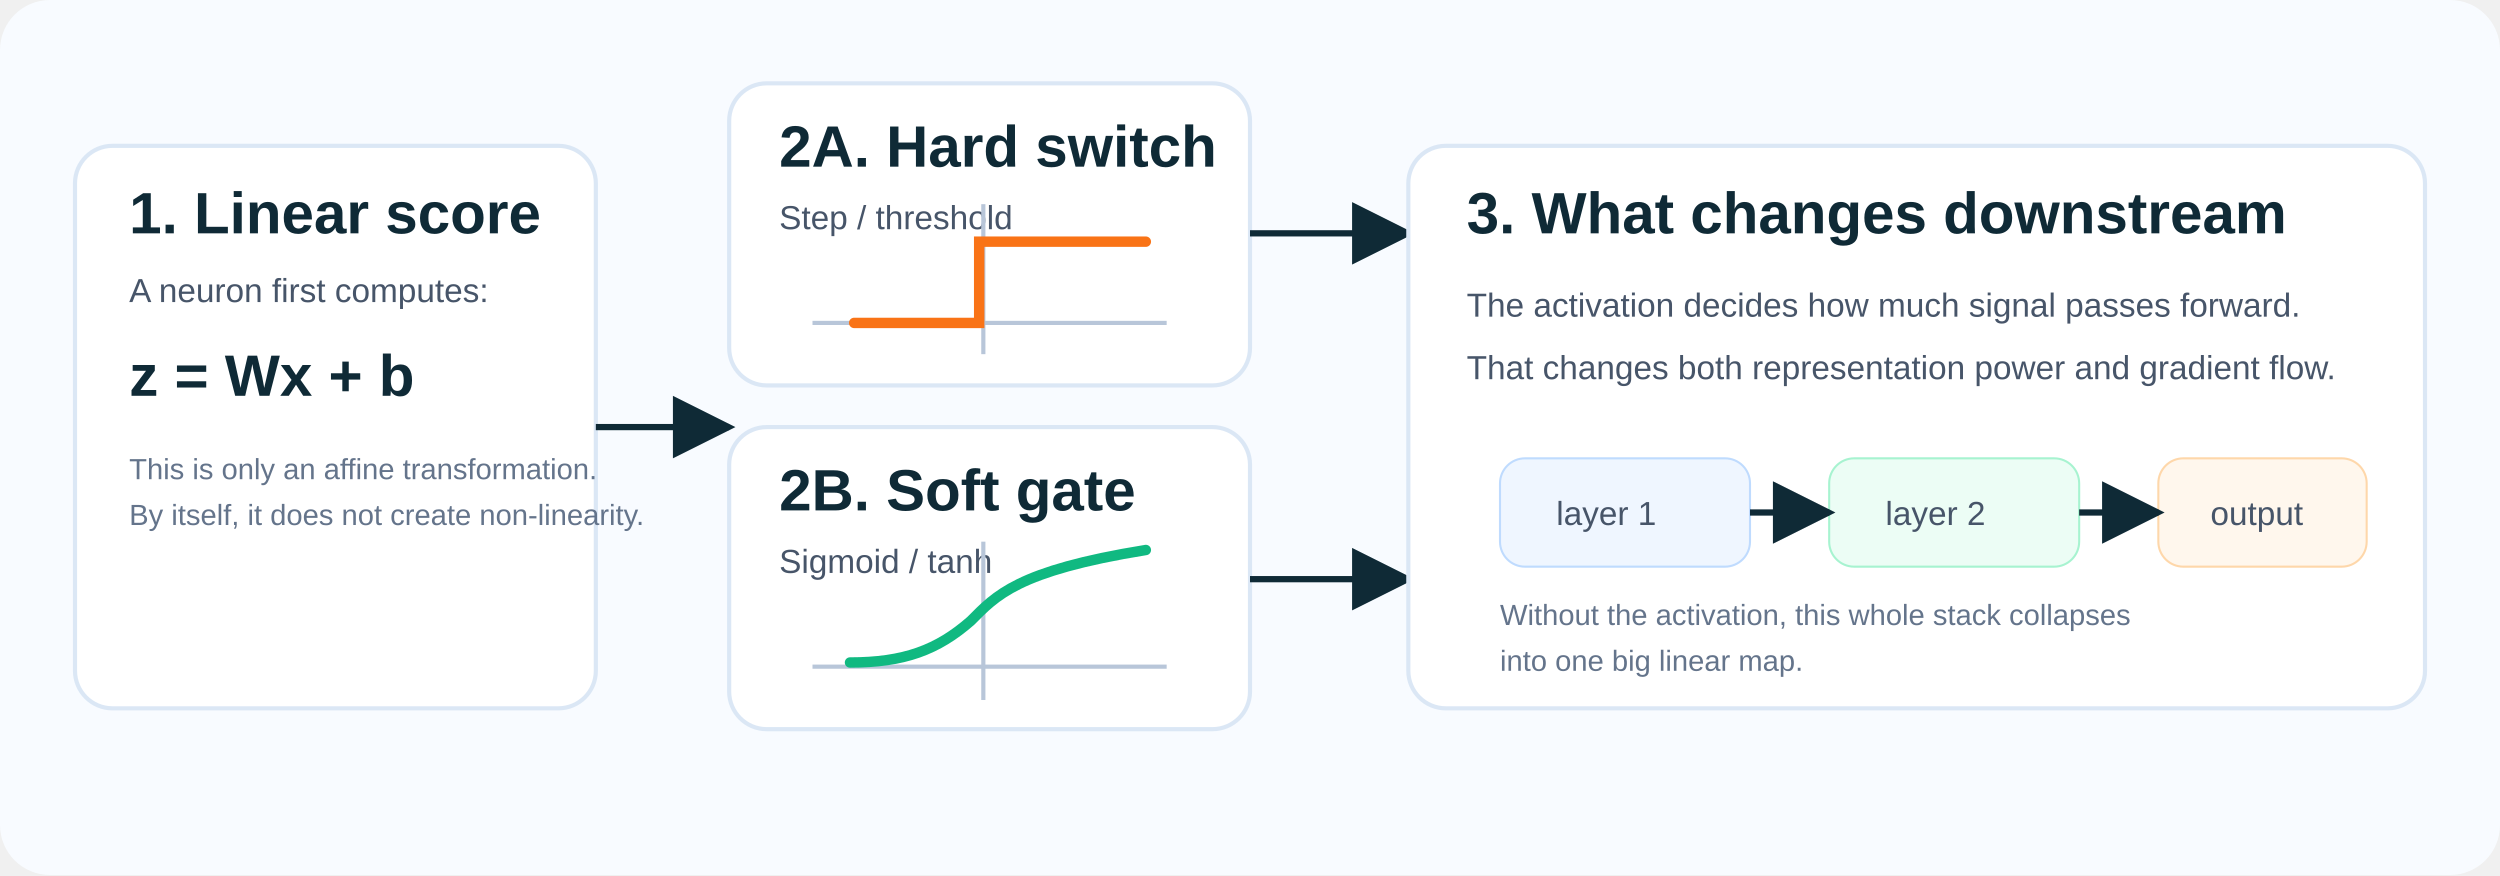
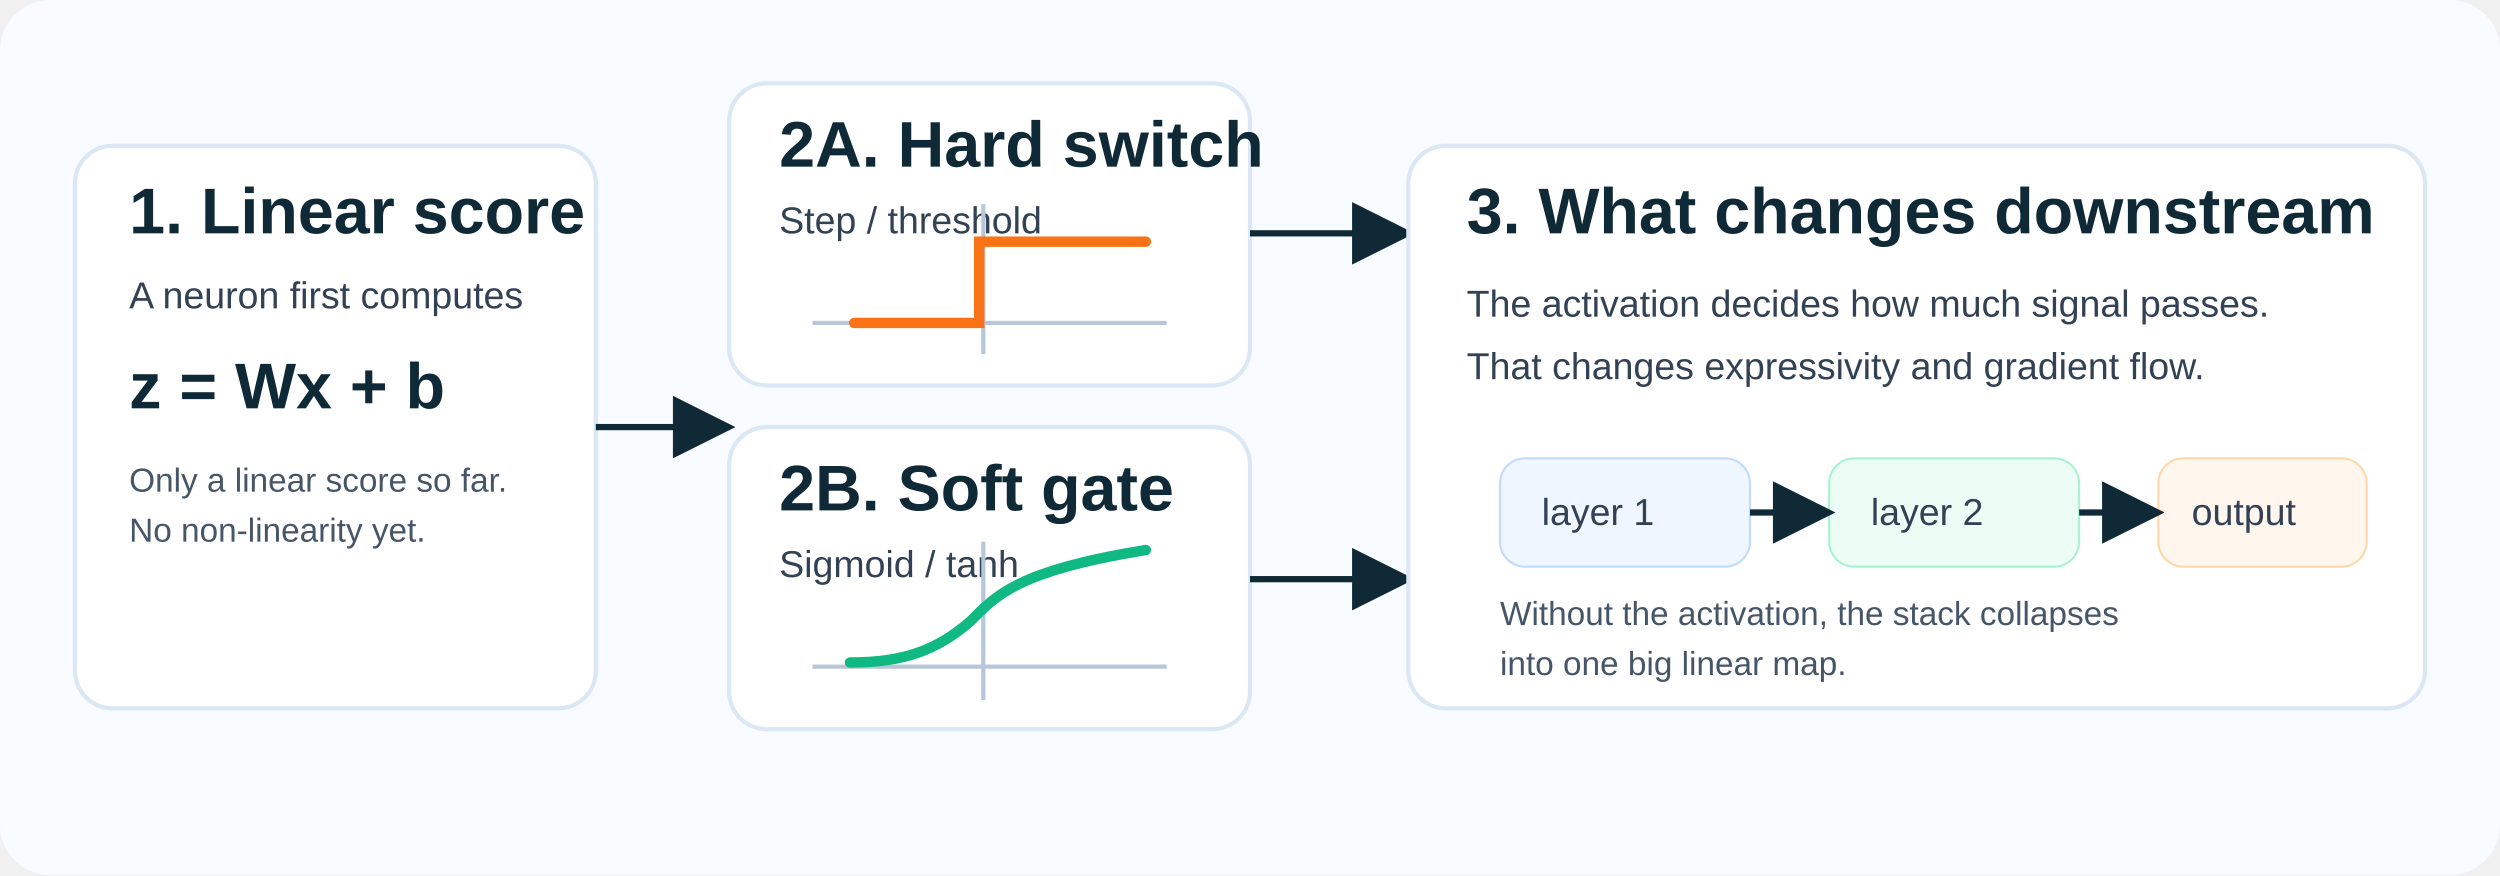
<svg xmlns="http://www.w3.org/2000/svg" viewBox="0 0 1200 420" role="img" aria-labelledby="title desc">
  <defs>
    <style>
-       .bg{fill:#f8fbff}.card{fill:#fff;stroke:#dbe7f5;stroke-width:2}.title{font:700 28px Arial,sans-serif;fill:#0f2a36}.text{font:16px Arial,sans-serif;fill:#475569}.tiny{font:14px Arial,sans-serif;fill:#64748b}.axis{stroke:#b8c6d9;stroke-width:2}.a{fill:none;stroke:#2563eb;stroke-width:5;stroke-linecap:round}.b{fill:none;stroke:#10b981;stroke-width:5;stroke-linecap:round}.c{fill:none;stroke:#f97316;stroke-width:5;stroke-linecap:round}.arrow{stroke:#0f2a36;stroke-width:3;fill:none;marker-end:url(#m)}
+       .bg{fill:#f8fbff}.card{fill:#fff;stroke:#dbe7f5;stroke-width:2}.title{font:700 31px Arial,sans-serif;fill:#0f2a36}.text{font:18px Arial,sans-serif;fill:#334155}.tiny{font:16px Arial,sans-serif;fill:#475569}.axis{stroke:#b8c6d9;stroke-width:2}.a{fill:none;stroke:#2563eb;stroke-width:5;stroke-linecap:round}.b{fill:none;stroke:#10b981;stroke-width:5;stroke-linecap:round}.c{fill:none;stroke:#f97316;stroke-width:5;stroke-linecap:round}.arrow{stroke:#0f2a36;stroke-width:3;fill:none;marker-end:url(#m)}
    </style>
    <marker id="m" markerWidth="10" markerHeight="10" refX="9" refY="5" orient="auto">
      <path d="M0 0L10 5L0 10z" fill="#0f2a36" />
    </marker>
  </defs>
  <rect class="bg" width="1200" height="420" rx="24" />
  <rect class="card" x="36" y="70" width="250" height="270" rx="18" />
  <text class="title" x="62" y="112">1. Linear score</text>
-   <text class="text" x="62" y="145">A neuron first computes:</text>
-   <text class="title" x="62" y="190">z = Wx + b</text>
-   <text class="tiny" x="62" y="230">This is only an affine transformation.</text>
-   <text class="tiny" x="62" y="252">By itself, it does not create non-linearity.</text>
+   <text class="text" x="62" y="148">A neuron first computes</text>
+   <text class="title" x="62" y="196">z = Wx + b</text>
+   <text class="tiny" x="62" y="236">Only a linear score so far.</text>
+   <text class="tiny" x="62" y="260">No non-linearity yet.</text>
  <path class="arrow" d="M286 205 L350 205" />
  <rect class="card" x="350" y="40" width="250" height="145" rx="18" />
  <text class="title" x="374" y="80">2A. Hard switch</text>
-   <text class="text" x="374" y="110">Step / threshold</text>
+   <text class="text" x="374" y="112">Step / threshold</text>
  <line class="axis" x1="390" y1="155" x2="560" y2="155" />
  <line class="axis" x1="472" y1="170" x2="472" y2="98" />
  <path class="c" d="M410 155 L470 155 L470 116 L550 116" />
  <rect class="card" x="350" y="205" width="250" height="145" rx="18" />
  <text class="title" x="374" y="245">2B. Soft gate</text>
-   <text class="text" x="374" y="275">Sigmoid / tanh</text>
+   <text class="text" x="374" y="277">Sigmoid / tanh</text>
  <line class="axis" x1="390" y1="320" x2="560" y2="320" />
  <line class="axis" x1="472" y1="336" x2="472" y2="260" />
  <path class="b" d="M408 318 C434 318, 450 312, 466 298 C478 286, 488 274, 550 264" />
  <path class="arrow" d="M600 112 L676 112" />
  <path class="arrow" d="M600 278 L676 278" />
  <rect class="card" x="676" y="70" width="488" height="270" rx="18" />
  <text class="title" x="704" y="112">3. What changes downstream</text>
-   <text class="text" x="704" y="152">The activation decides how much signal passes forward.</text>
-   <text class="text" x="704" y="182">That changes both representation power and gradient flow.</text>
+   <text class="text" x="704" y="152">The activation decides how much signal passes.</text>
+   <text class="text" x="704" y="182">That changes expressivity and gradient flow.</text>
  <rect x="720" y="220" width="120" height="52" rx="12" fill="#eff6ff" stroke="#bfdbfe" />
-   <text class="text" x="747" y="252">layer 1</text>
+   <text class="text" x="740" y="252">layer 1</text>
  <rect x="878" y="220" width="120" height="52" rx="12" fill="#ecfdf5" stroke="#a7f3d0" />
-   <text class="text" x="905" y="252">layer 2</text>
+   <text class="text" x="898" y="252">layer 2</text>
  <rect x="1036" y="220" width="100" height="52" rx="12" fill="#fff7ed" stroke="#fed7aa" />
-   <text class="text" x="1061" y="252">output</text>
+   <text class="text" x="1052" y="252">output</text>
  <path class="arrow" d="M840 246 L878 246" />
  <path class="arrow" d="M998 246 L1036 246" />
-   <text class="tiny" x="720" y="300">Without the activation, this whole stack collapses</text>
-   <text class="tiny" x="720" y="322">into one big linear map.</text>
+   <text class="tiny" x="720" y="300">Without the activation, the stack collapses</text>
+   <text class="tiny" x="720" y="324">into one big linear map.</text>
</svg>
